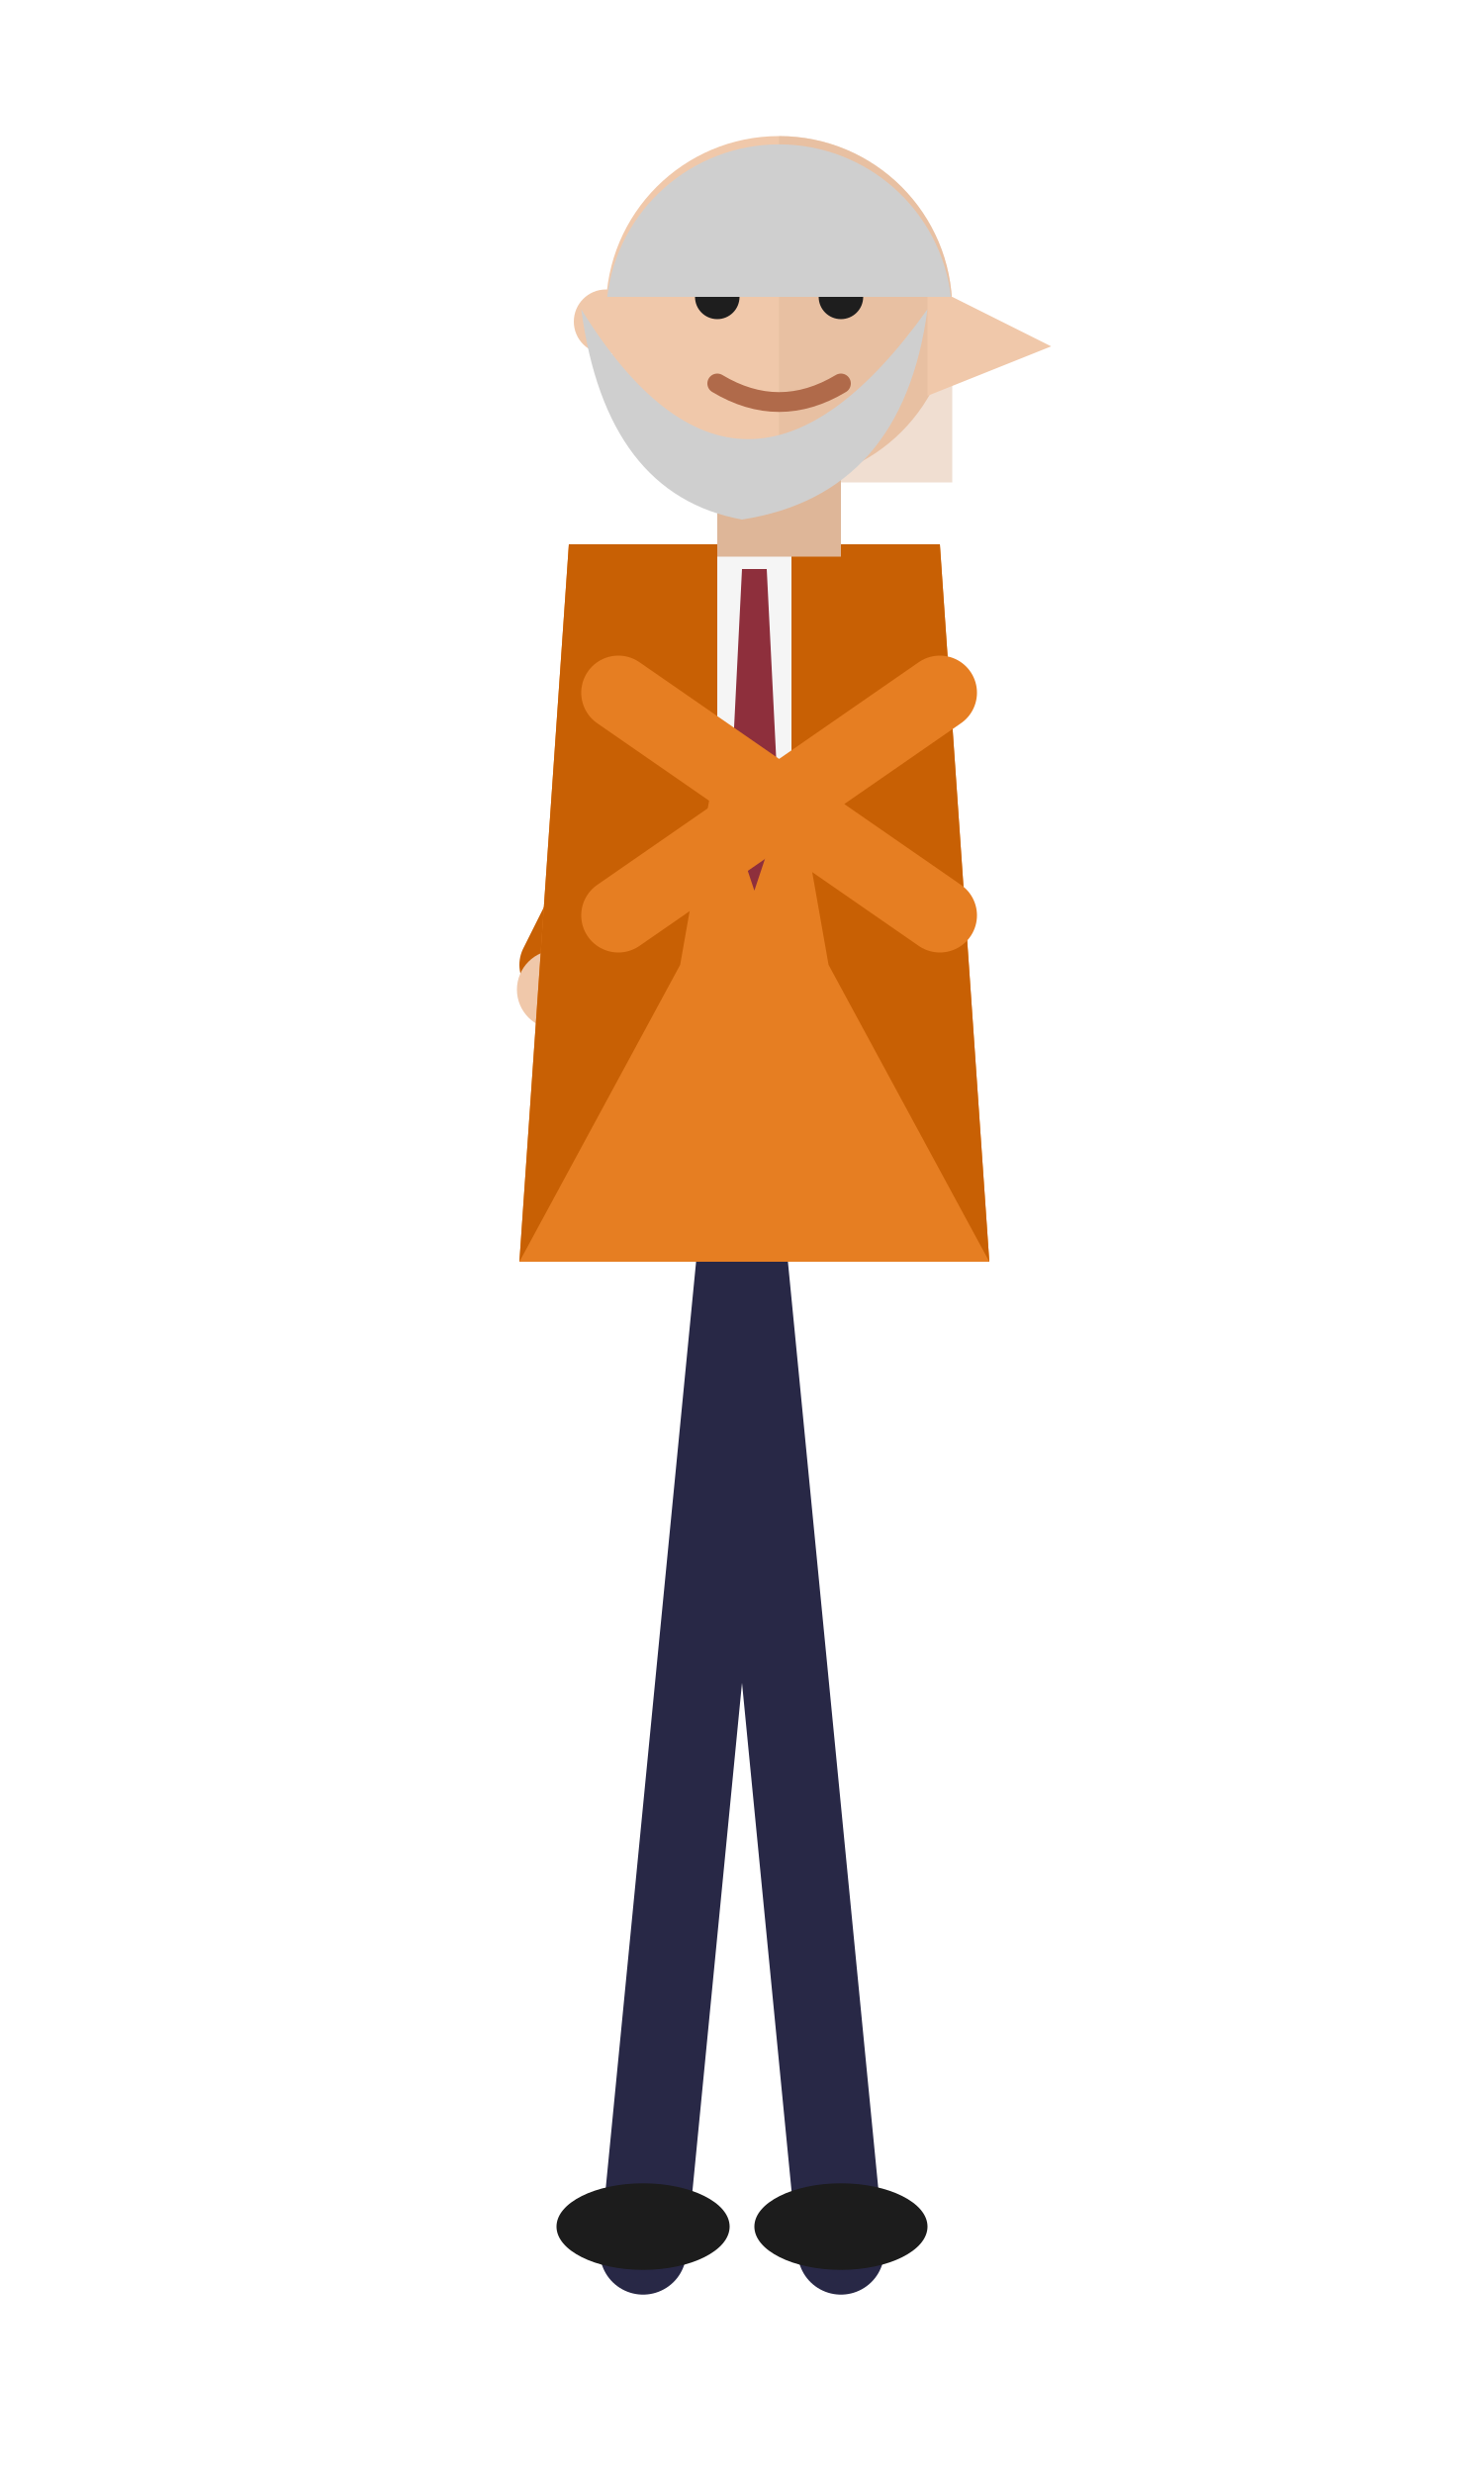
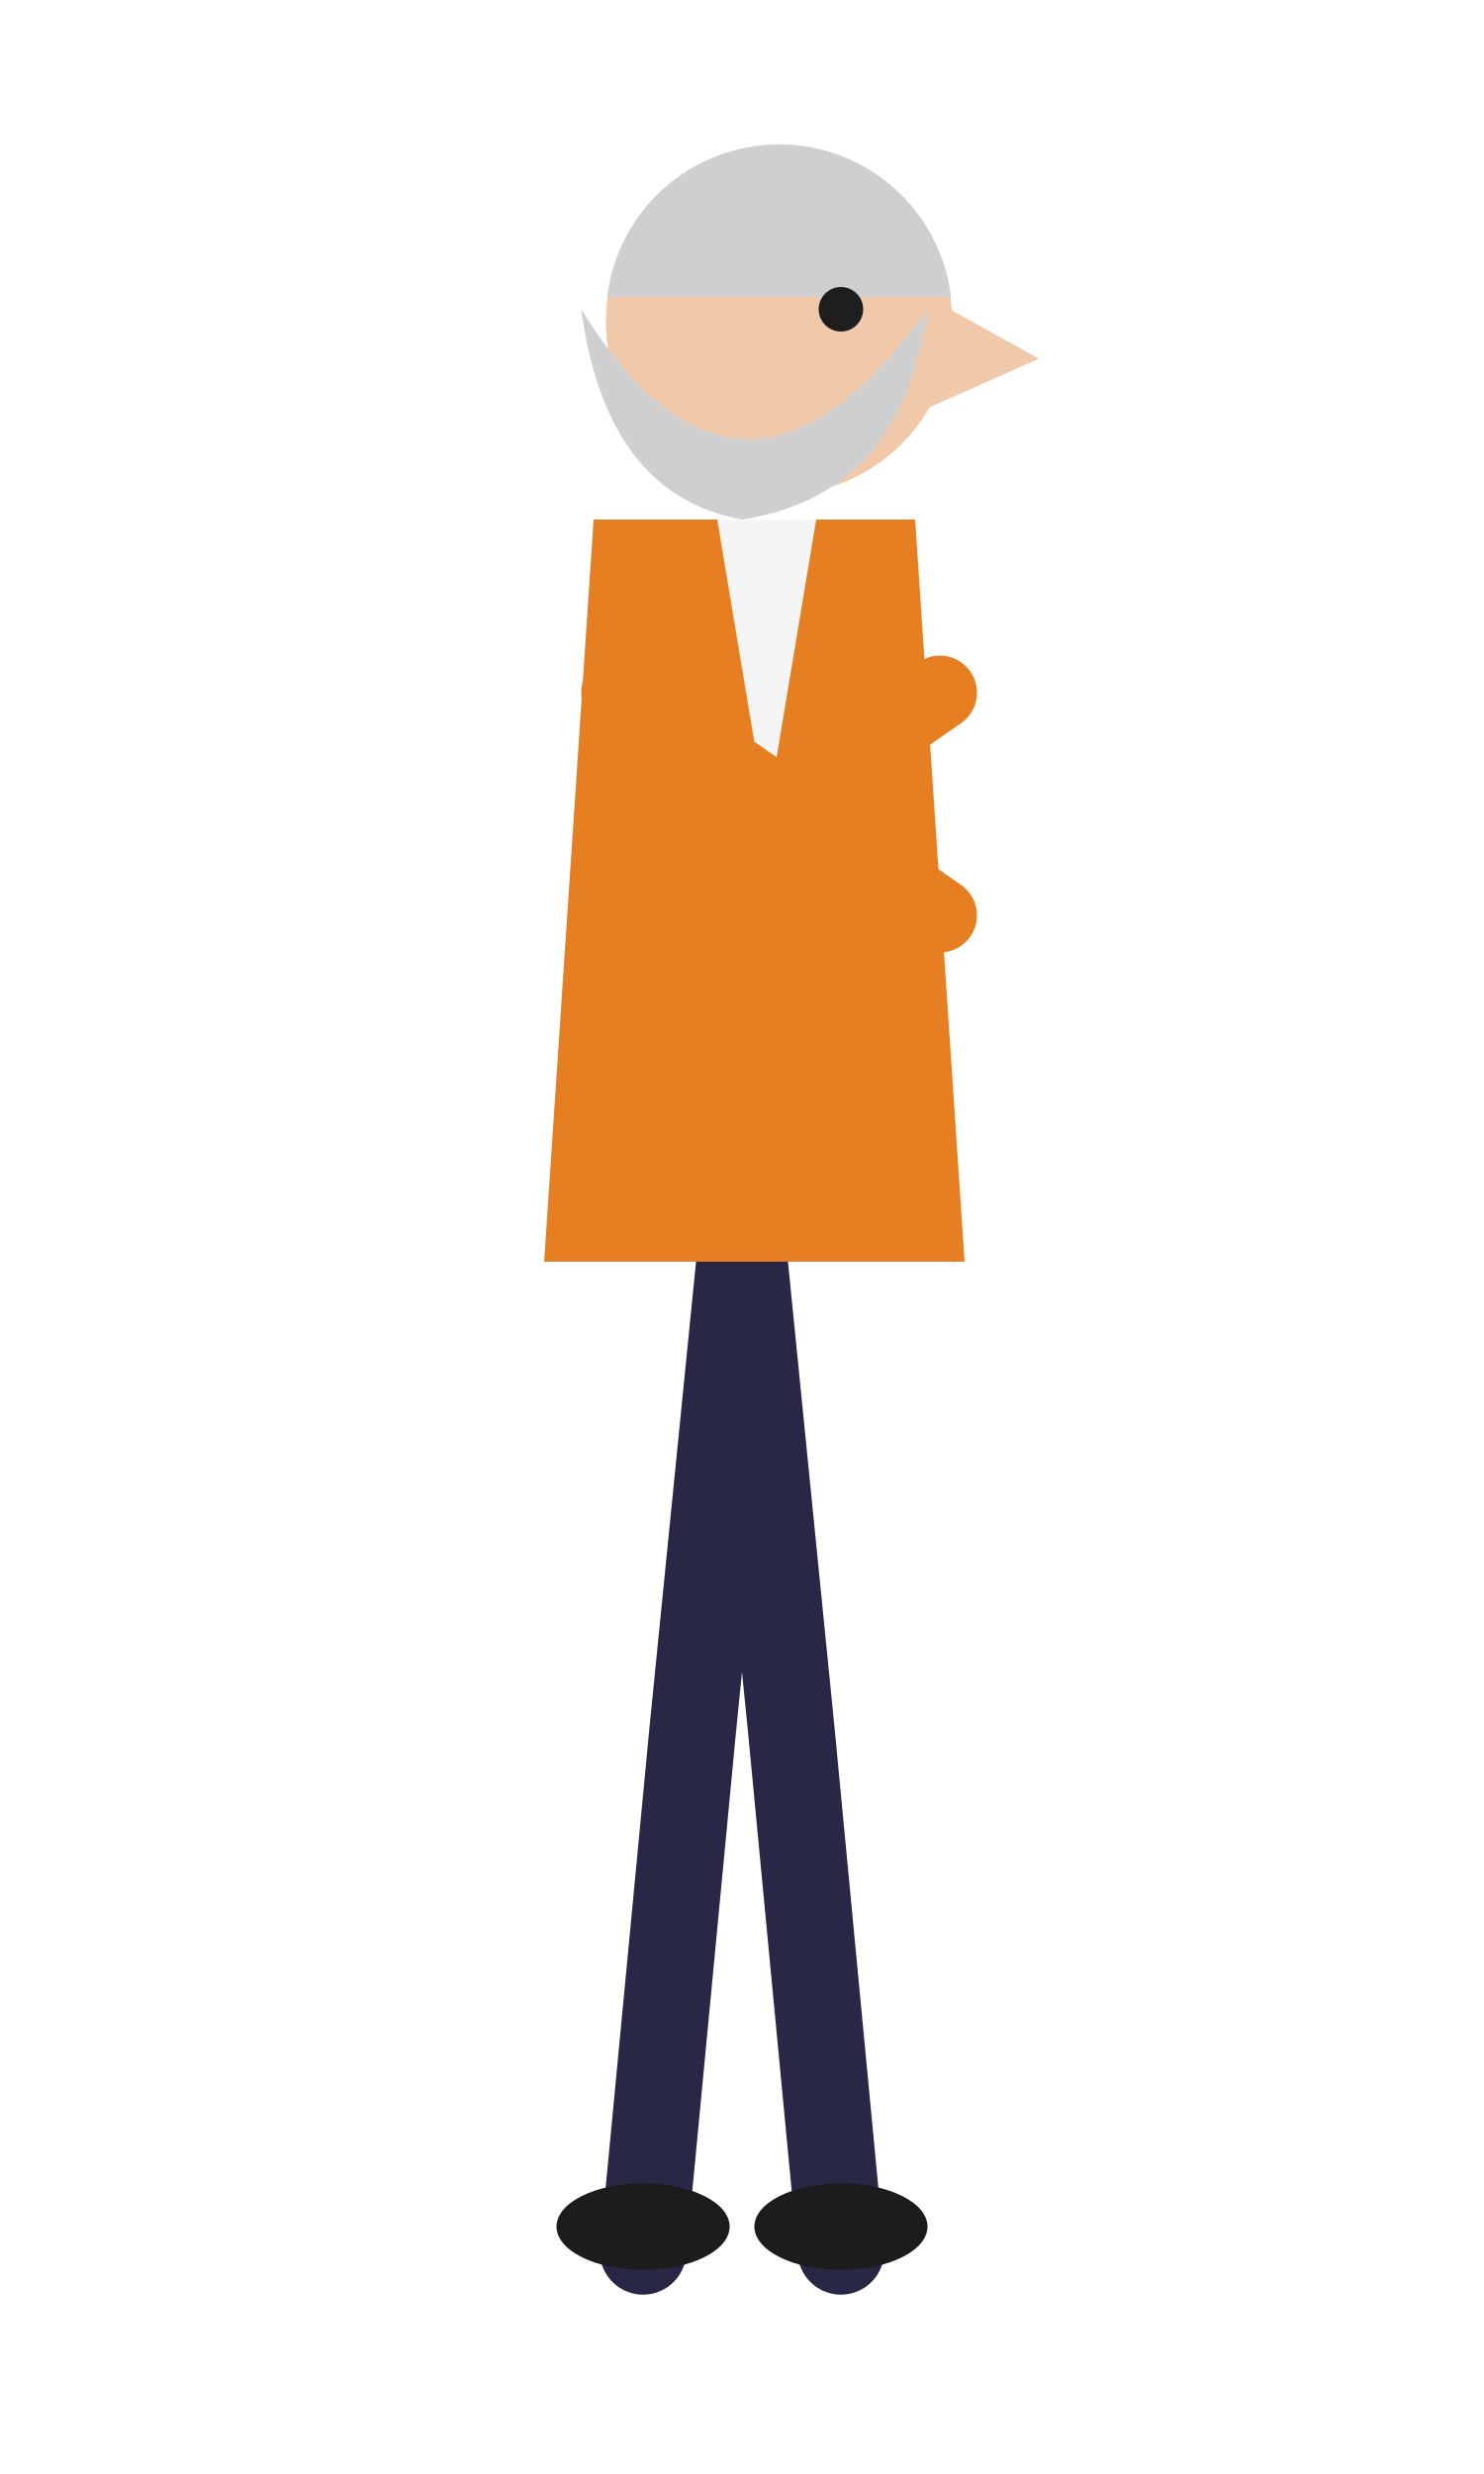
<svg xmlns="http://www.w3.org/2000/svg" viewBox="0 0 120 200" width="120" height="200">
-   <g stroke="#282846" stroke-width="7" stroke-linecap="round" fill="none">
-     <path d="M60 100 L68 182 M60 100 L52 182" />
+   <g stroke="#282846" stroke-width="7" stroke-linecap="round" fill="none" stroke-linejoin="round">
+     <path d="M60 100 L64 140 L68 182 M60 100 L56 140 L52 182" />
  </g>
  <ellipse cx="68" cy="180" rx="7" ry="3.5" fill="#1c1c1c" />
  <ellipse cx="52" cy="180" rx="7" ry="3.5" fill="#1c1c1c" />
-   <g stroke="#c86004" stroke-width="6" stroke-linecap="round" fill="none">
-     <path d="M57 54 L45 78" />
-   </g>
-   <circle cx="45" cy="80" r="3.2" fill="#f0c8aa" />
-   <path d="M46 44 L76 44 L80 102 L42 102 Z" fill="#e67e22" />
-   <path d="M46 44 L61 44 L55 78 L42 102 L46 44 Z" fill="#c86004" />
-   <path d="M76 44 L61 44 L67 78 L80 102 L76 44 Z" fill="#c86004" />
-   <path d="M58 44 L64 44 L64 62 L61 68 L58 62 Z" fill="#f5f5f5" />
-   <path d="M60 46 L62 46 L63 66 L61 72 L59 66 Z" fill="#8e2f3c" />
+   <path d="M48 42 L74 42 L78 102 L44 102 Z" fill="#e67e22" />
+   <path d="M58 42 L66 42 L62 66 Z" fill="#f5f5f5" />
  <g stroke="#e67e22" stroke-width="6" stroke-linecap="round" fill="none">
    <path d="M50 56 L76 74 M50 74 L76 56" />
  </g>
-   <rect x="58" y="36" width="10" height="9" fill="#deb698" />
-   <circle cx="63" cy="25" r="14" fill="#f0c8aa" />
-   <path d="M63 11 A14 14 0 0 1 77 25 L77 39 L63 39 Z" fill="#deb698" opacity="0.45" />
-   <circle cx="49" cy="26" r="2.6" fill="#f0c8aa" />
-   <path d="M75 23 L85 28 L75 32 Z" fill="#f0c8aa" />
-   <circle cx="58" cy="24" r="1.8" fill="#1e1e1e" />
-   <circle cx="68" cy="24" r="1.8" fill="#1e1e1e" />
-   <path d="M55 20 L61 20 M65 20 L71 20" stroke="#cfcfcf" stroke-width="1.6" stroke-linecap="round" />
-   <path d="M58 31 Q63 34 68 31" stroke="#b06a4a" stroke-width="1.6" fill="none" stroke-linecap="round" />
+   <circle cx="63" cy="26" r="14" fill="#f0c8aa" />
+   <path d="M75 24 L84 29 L75 33 Z" fill="#f0c8aa" />
  <path d="M49.1 24 A14 14 0 0 1 76.9 24 Z" fill="#cfcfcf" />
+   <circle cx="68" cy="25" r="1.8" fill="#1e1e1e" />
  <path d="M47 25 Q60 46 75 25 Q73 40 60 42 Q49 40 47 25 Z" fill="#cfcfcf" />
</svg>
